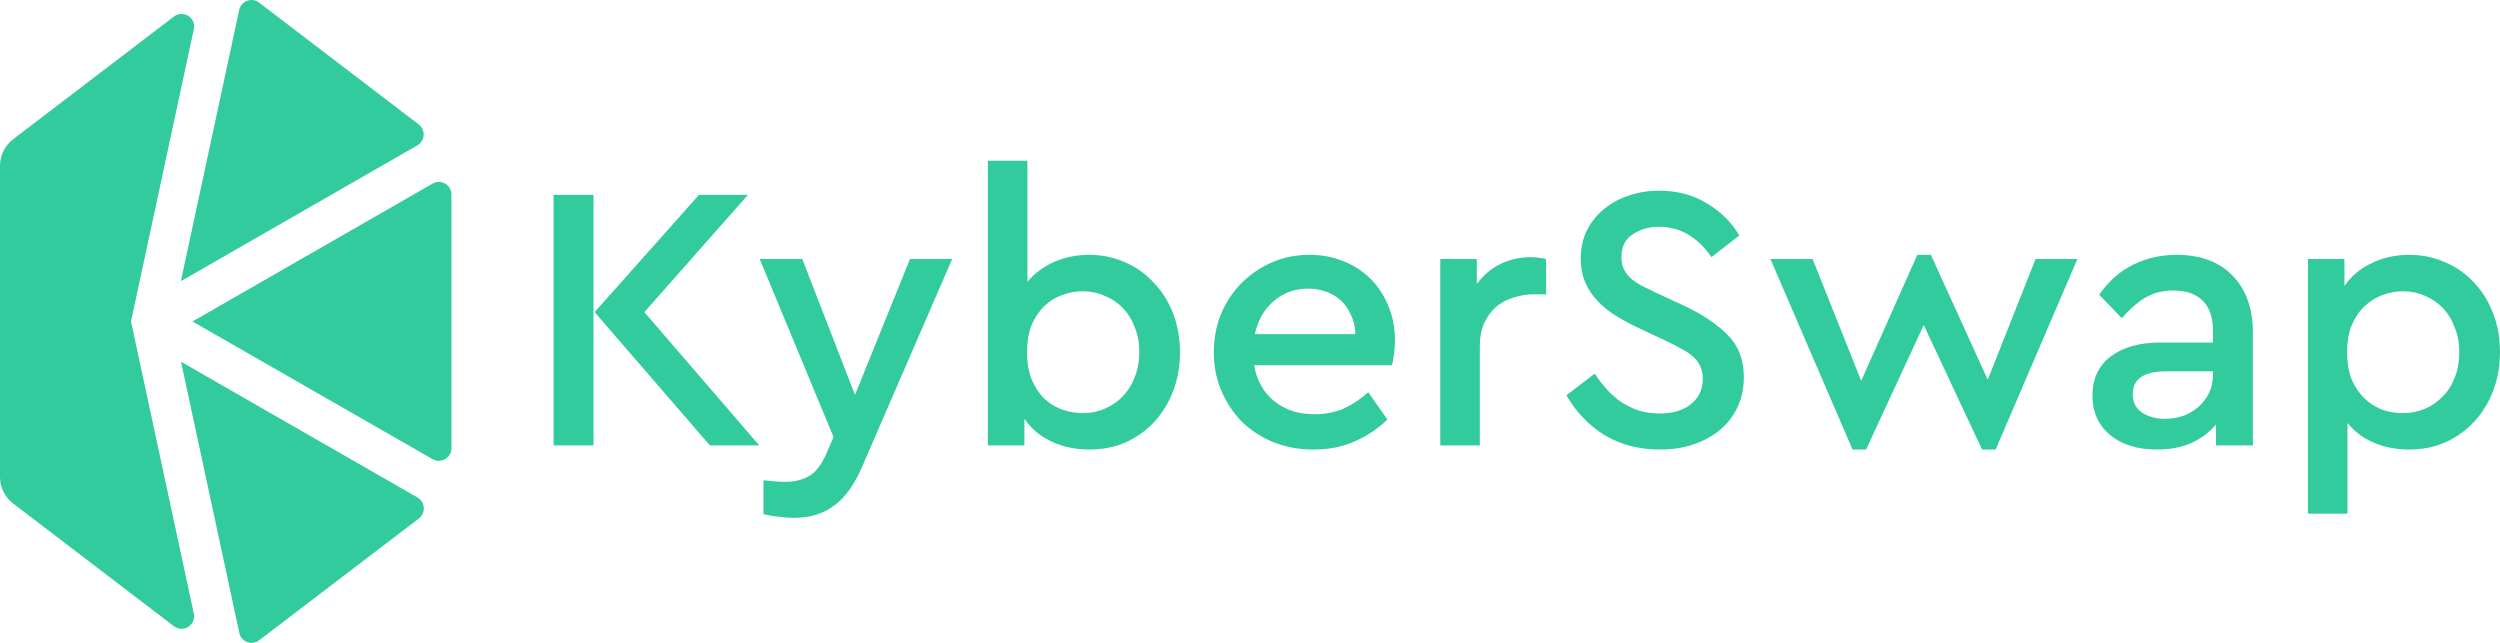
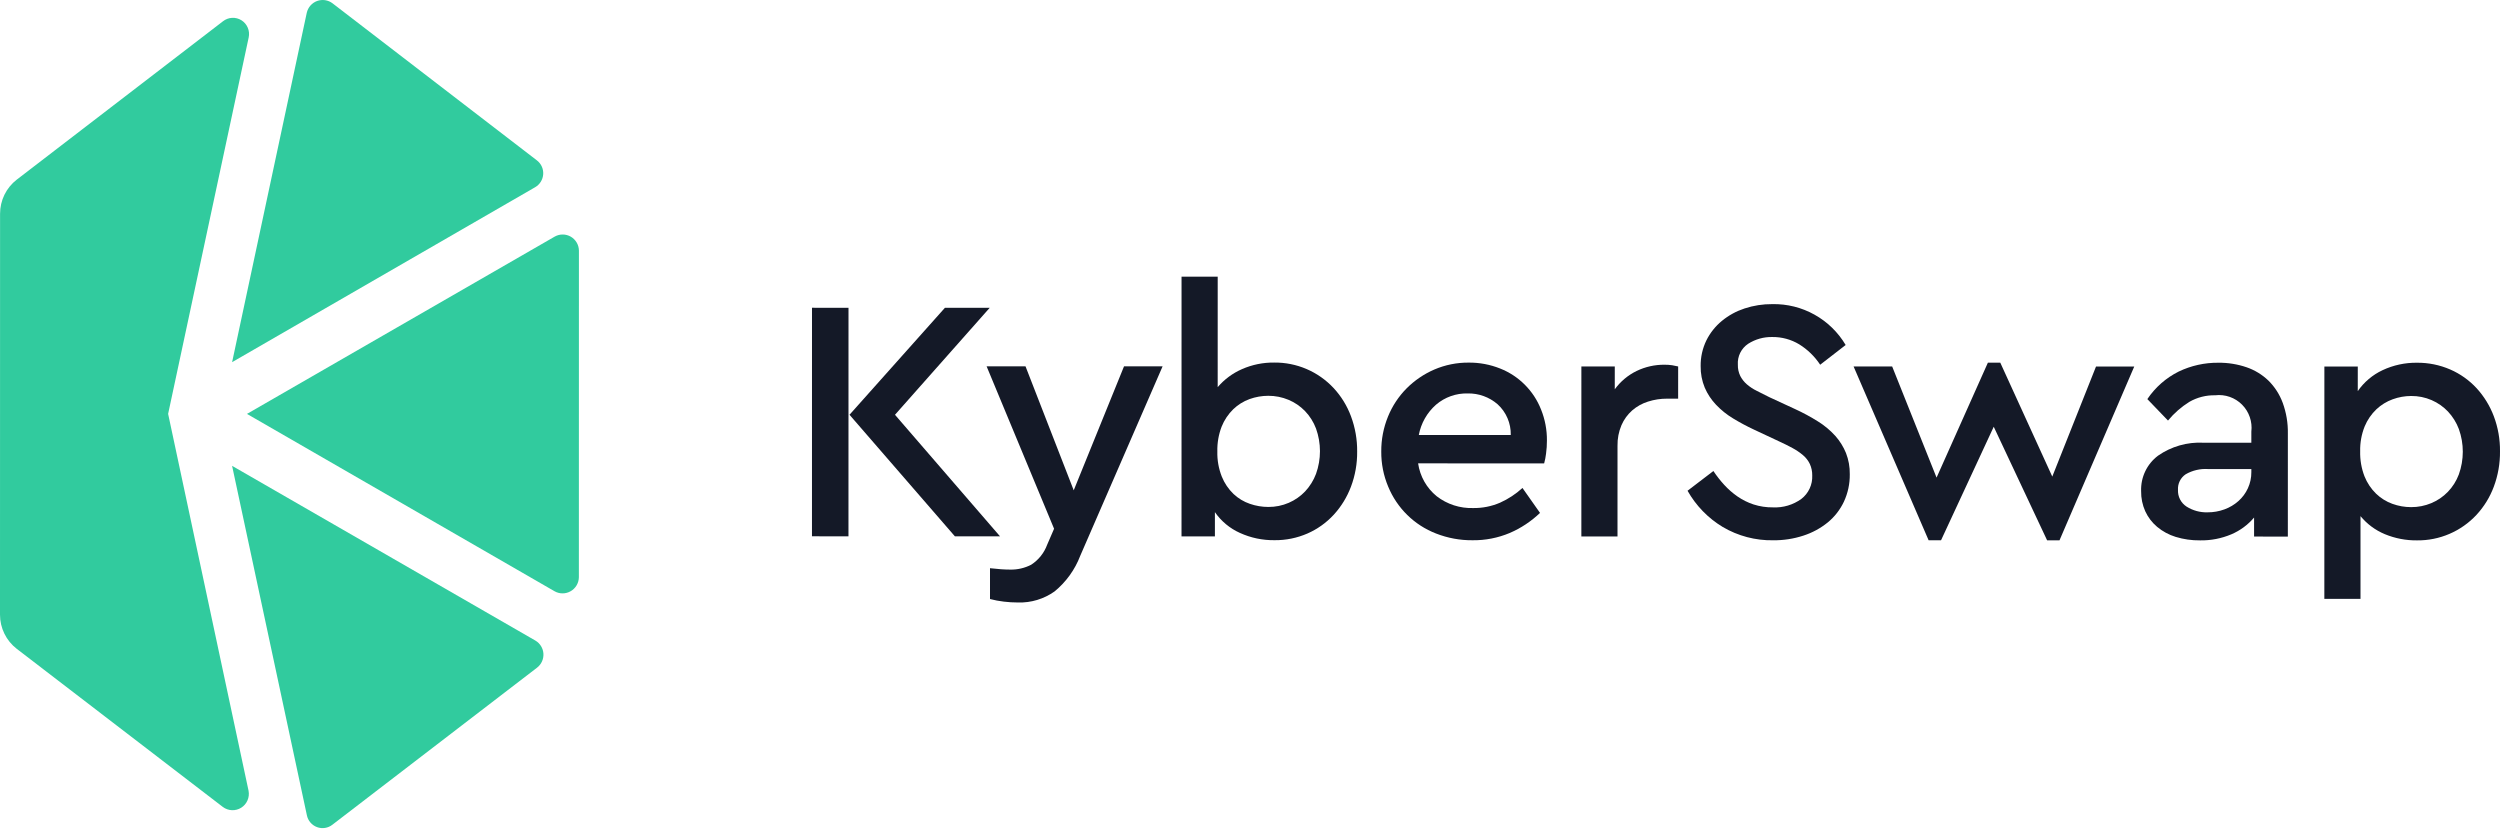
- <svg xmlns="http://www.w3.org/2000/svg" width="140" height="36" viewBox="0 0 140 36" fill="none">
-   <path d="M36.083 17.48L42.516 24.941H39.753L33.299 17.48L39.141 10.913H41.883L36.083 17.48ZM33.236 24.941H31V10.913H33.236V24.941Z" fill="#31CB9E" />
-   <path d="M48.281 26.131C47.845 27.151 47.317 27.881 46.699 28.32C46.094 28.773 45.349 29 44.463 29C44.182 29 43.894 28.979 43.598 28.936C43.303 28.908 43.022 28.858 42.755 28.788V26.896C43.008 26.924 43.233 26.945 43.43 26.96C43.627 26.974 43.816 26.981 43.999 26.981C44.477 26.981 44.899 26.882 45.265 26.683C45.644 26.485 45.975 26.074 46.256 25.451L46.678 24.473L42.544 14.505H44.927L47.88 22.114L50.959 14.505H53.321L48.281 26.131Z" fill="#31CB9E" />
-   <path d="M57.536 15.78C57.93 15.312 58.422 14.944 59.012 14.675C59.617 14.406 60.278 14.271 60.995 14.271C61.726 14.271 62.401 14.413 63.02 14.696C63.638 14.965 64.173 15.348 64.623 15.844C65.087 16.326 65.445 16.899 65.698 17.565C65.951 18.231 66.078 18.954 66.078 19.733C66.078 20.513 65.951 21.235 65.698 21.901C65.445 22.553 65.094 23.127 64.644 23.623C64.194 24.105 63.66 24.487 63.041 24.77C62.422 25.04 61.747 25.174 61.016 25.174C60.243 25.174 59.533 25.026 58.886 24.728C58.253 24.43 57.747 24.005 57.367 23.453V24.941H55.321V9H57.536V15.78ZM60.636 16.311C60.243 16.311 59.856 16.382 59.476 16.524C59.111 16.651 58.78 16.857 58.485 17.14C58.19 17.424 57.951 17.778 57.768 18.203C57.599 18.628 57.515 19.138 57.515 19.733C57.515 20.328 57.606 20.846 57.789 21.285C57.972 21.71 58.211 22.064 58.506 22.348C58.801 22.617 59.132 22.815 59.498 22.943C59.877 23.07 60.257 23.134 60.636 23.134C61.086 23.134 61.501 23.049 61.881 22.879C62.275 22.709 62.612 22.475 62.893 22.177C63.174 21.88 63.392 21.526 63.547 21.115C63.716 20.69 63.8 20.222 63.8 19.712C63.8 19.202 63.716 18.741 63.547 18.331C63.392 17.905 63.167 17.544 62.872 17.247C62.591 16.949 62.253 16.722 61.86 16.566C61.48 16.396 61.072 16.311 60.636 16.311Z" fill="#31CB9E" />
-   <path d="M73.33 14.271C74.019 14.271 74.659 14.391 75.25 14.632C75.84 14.873 76.346 15.206 76.768 15.631C77.19 16.056 77.52 16.566 77.76 17.162C77.999 17.742 78.118 18.373 78.118 19.053C78.118 19.337 78.097 19.606 78.055 19.861C78.027 20.116 77.992 20.314 77.949 20.456H70.23C70.385 21.32 70.764 21.993 71.369 22.475C71.973 22.957 72.719 23.198 73.605 23.198C74.209 23.198 74.757 23.091 75.25 22.879C75.742 22.652 76.199 22.348 76.621 21.965L77.696 23.495C77.148 24.02 76.529 24.43 75.84 24.728C75.165 25.026 74.406 25.174 73.562 25.174C72.761 25.174 72.016 25.04 71.327 24.77C70.638 24.487 70.047 24.105 69.555 23.623C69.063 23.127 68.676 22.546 68.395 21.88C68.114 21.214 67.973 20.498 67.973 19.733C67.973 18.968 68.107 18.253 68.374 17.587C68.655 16.921 69.035 16.347 69.513 15.865C70.005 15.369 70.574 14.979 71.221 14.696C71.868 14.413 72.571 14.271 73.33 14.271ZM73.267 16.163C72.508 16.163 71.861 16.396 71.327 16.864C70.792 17.317 70.441 17.934 70.272 18.713H75.903C75.889 18.302 75.805 17.941 75.65 17.629C75.51 17.303 75.32 17.034 75.081 16.822C74.856 16.609 74.582 16.446 74.258 16.333C73.949 16.219 73.619 16.163 73.267 16.163Z" fill="#31CB9E" />
-   <path d="M85.739 14.399C85.921 14.399 86.076 14.413 86.203 14.441C86.343 14.455 86.47 14.476 86.582 14.505V16.481H85.907C85.499 16.481 85.106 16.545 84.726 16.673C84.361 16.786 84.037 16.963 83.756 17.204C83.489 17.445 83.271 17.75 83.102 18.118C82.948 18.472 82.87 18.89 82.87 19.372V24.941H80.656V14.505H82.701V15.908C83.067 15.412 83.51 15.036 84.03 14.781C84.564 14.526 85.134 14.399 85.739 14.399Z" fill="#31CB9E" />
-   <path d="M92.909 10.679C93.936 10.679 94.836 10.92 95.609 11.402C96.382 11.869 96.98 12.464 97.402 13.187L95.841 14.399C95.476 13.86 95.047 13.442 94.555 13.145C94.062 12.847 93.514 12.698 92.909 12.698C92.347 12.698 91.855 12.84 91.433 13.123C91.011 13.393 90.8 13.818 90.8 14.399C90.8 14.682 90.85 14.916 90.948 15.1C91.046 15.284 91.18 15.454 91.349 15.61C91.517 15.752 91.721 15.886 91.96 16.014C92.199 16.127 92.46 16.255 92.741 16.396L94.302 17.119C95.356 17.615 96.179 18.168 96.769 18.777C97.36 19.372 97.655 20.151 97.655 21.115C97.655 21.738 97.535 22.305 97.296 22.815C97.057 23.311 96.727 23.736 96.305 24.09C95.883 24.43 95.384 24.7 94.808 24.898C94.245 25.082 93.634 25.174 92.973 25.174C91.792 25.174 90.751 24.905 89.851 24.367C88.966 23.814 88.255 23.07 87.721 22.135L89.303 20.924C89.5 21.221 89.718 21.504 89.957 21.774C90.196 22.043 90.463 22.284 90.758 22.496C91.067 22.695 91.398 22.858 91.749 22.985C92.115 23.099 92.516 23.155 92.952 23.155C93.669 23.155 94.245 22.985 94.681 22.645C95.131 22.291 95.356 21.809 95.356 21.2C95.356 20.931 95.307 20.697 95.209 20.498C95.11 20.286 94.969 20.102 94.787 19.946C94.604 19.79 94.386 19.648 94.133 19.521C93.894 19.379 93.62 19.237 93.31 19.096L91.771 18.373C91.321 18.16 90.899 17.934 90.505 17.693C90.111 17.452 89.767 17.176 89.472 16.864C89.176 16.552 88.944 16.205 88.776 15.822C88.607 15.426 88.522 14.979 88.522 14.483C88.522 13.903 88.635 13.378 88.86 12.911C89.099 12.443 89.415 12.046 89.809 11.72C90.217 11.38 90.681 11.125 91.201 10.955C91.735 10.771 92.305 10.679 92.909 10.679Z" fill="#31CB9E" />
-   <path d="M111.314 21.264L113.992 14.505H116.333L111.756 25.174H110.997L107.728 18.203L104.501 25.174H103.742L99.144 14.505H101.506L104.227 21.327L107.369 14.271H108.129L111.314 21.264Z" fill="#31CB9E" />
-   <path d="M121.901 14.271C122.534 14.271 123.11 14.363 123.63 14.547C124.151 14.732 124.594 15.008 124.959 15.376C125.339 15.73 125.634 16.184 125.845 16.736C126.056 17.275 126.161 17.905 126.161 18.628V24.941H124.094V23.771C123.729 24.211 123.265 24.558 122.702 24.813C122.14 25.054 121.5 25.174 120.783 25.174C119.686 25.174 118.808 24.898 118.147 24.345C117.5 23.793 117.177 23.063 117.177 22.156C117.177 21.221 117.514 20.491 118.189 19.967C118.878 19.443 119.813 19.181 120.994 19.181H123.926V18.5C123.926 17.778 123.736 17.225 123.356 16.843C122.977 16.46 122.428 16.269 121.711 16.269C121.107 16.269 120.579 16.404 120.129 16.673C119.679 16.942 119.243 17.325 118.822 17.82L117.556 16.503C118.091 15.738 118.723 15.178 119.454 14.824C120.2 14.455 121.015 14.271 121.901 14.271ZM121.247 23.453C121.613 23.453 121.957 23.396 122.281 23.283C122.604 23.155 122.885 22.985 123.124 22.773C123.377 22.546 123.574 22.284 123.715 21.986C123.855 21.689 123.926 21.356 123.926 20.987V20.796H121.268C120.678 20.796 120.221 20.902 119.897 21.115C119.588 21.327 119.433 21.646 119.433 22.071C119.433 22.525 119.609 22.872 119.961 23.113C120.312 23.339 120.741 23.453 121.247 23.453Z" fill="#31CB9E" />
-   <path d="M134.917 14.271C135.648 14.271 136.323 14.413 136.942 14.696C137.575 14.965 138.116 15.348 138.566 15.844C139.016 16.326 139.367 16.899 139.62 17.565C139.873 18.217 140 18.933 140 19.712C140 20.491 139.873 21.214 139.62 21.88C139.367 22.546 139.009 23.127 138.545 23.623C138.095 24.105 137.56 24.487 136.942 24.77C136.323 25.04 135.648 25.174 134.917 25.174C134.2 25.174 133.539 25.047 132.934 24.792C132.344 24.537 131.852 24.168 131.458 23.686V28.766H129.244V14.505H131.289V16.014C131.669 15.461 132.175 15.036 132.808 14.739C133.441 14.427 134.144 14.271 134.917 14.271ZM134.558 16.311C134.179 16.311 133.799 16.382 133.42 16.524C133.054 16.651 132.724 16.857 132.428 17.14C132.133 17.41 131.894 17.757 131.711 18.182C131.528 18.607 131.437 19.117 131.437 19.712C131.437 20.307 131.521 20.817 131.69 21.242C131.873 21.667 132.112 22.022 132.407 22.305C132.702 22.588 133.033 22.801 133.398 22.943C133.778 23.07 134.165 23.134 134.558 23.134C134.994 23.134 135.402 23.056 135.782 22.9C136.175 22.73 136.513 22.496 136.794 22.199C137.089 21.901 137.314 21.547 137.469 21.136C137.638 20.711 137.722 20.243 137.722 19.733C137.722 19.223 137.638 18.763 137.469 18.352C137.314 17.927 137.096 17.565 136.815 17.268C136.534 16.97 136.197 16.736 135.803 16.566C135.423 16.396 135.008 16.311 134.558 16.311Z" fill="#31CB9E" />
-   <path fill-rule="evenodd" clip-rule="evenodd" d="M14.509 0.146L23.449 6.969C23.848 7.279 23.808 7.889 23.368 8.142L10.129 15.746L13.394 0.561C13.5 0.057 14.094 -0.171 14.509 0.146ZM24.223 25.712L10.78 18.002L24.223 10.283C24.695 10.014 25.281 10.348 25.281 10.894V25.102C25.281 25.639 24.695 25.981 24.223 25.712ZM14.509 35.858L23.457 29.035C23.856 28.725 23.816 28.114 23.384 27.862L10.137 20.257L13.402 35.442C13.5 35.947 14.102 36.167 14.509 35.858ZM10.853 1.636L7.336 18.002L10.853 34.359C10.992 35.002 10.259 35.466 9.738 35.067L0.733 28.195C0.269 27.845 0 27.292 0 26.713V9.281C0 8.703 0.269 8.15 0.733 7.799L9.738 0.927C10.259 0.529 10.992 0.993 10.853 1.636Z" fill="#31CB9E" />
+ <svg xmlns="http://www.w3.org/2000/svg" width="160" height="53" viewBox="0 0 160 53" fill="none">
+   <path d="M15.806 26.49L35.491 37.84C35.649 37.93 35.827 37.977 36.008 37.976C36.188 37.975 36.366 37.928 36.523 37.837C36.68 37.747 36.811 37.617 36.903 37.461C36.995 37.304 37.045 37.126 37.048 36.944L37.051 16.042C37.049 15.86 37 15.681 36.908 15.524C36.816 15.367 36.685 15.237 36.528 15.146C36.371 15.056 36.193 15.008 36.012 15.008C35.831 15.008 35.652 15.055 35.495 15.146L15.806 26.49Z" fill="#31CB9E" />
+   <path d="M34.348 10.254L21.28 0.211C21.141 0.105 20.977 0.037 20.805 0.011C20.632 -0.014 20.456 0.004 20.292 0.064C20.129 0.125 19.983 0.225 19.867 0.357C19.752 0.489 19.672 0.647 19.633 0.818L14.855 23.178L34.242 11.986C34.392 11.901 34.518 11.78 34.609 11.634C34.701 11.488 34.754 11.321 34.765 11.149C34.776 10.976 34.743 10.804 34.67 10.648C34.597 10.491 34.486 10.356 34.348 10.254Z" fill="#31CB9E" />
+   <path d="M21.271 52.784L34.372 42.73C34.508 42.626 34.616 42.489 34.686 42.334C34.757 42.178 34.789 42.007 34.779 41.835C34.768 41.664 34.716 41.498 34.627 41.352C34.537 41.206 34.414 41.085 34.267 40.998L14.854 29.814L19.64 52.176C19.674 52.347 19.752 52.507 19.866 52.64C19.979 52.772 20.124 52.874 20.288 52.935C20.451 52.996 20.627 53.014 20.799 52.987C20.971 52.961 21.133 52.891 21.271 52.784Z" fill="#31CB9E" />
+   <path d="M10.76 26.488L15.916 2.396C15.961 2.188 15.94 1.97 15.857 1.774C15.775 1.577 15.634 1.411 15.454 1.298C15.274 1.185 15.063 1.13 14.851 1.142C14.639 1.154 14.436 1.231 14.269 1.363L1.077 11.493C0.743 11.75 0.472 12.081 0.286 12.46C0.1 12.84 0.004 13.257 0.004 13.68L4.37658e-06 39.337C-0.001 39.76 0.096 40.178 0.282 40.557C0.468 40.937 0.738 41.268 1.072 41.525L14.261 51.644C14.429 51.77 14.631 51.843 14.841 51.852C15.05 51.861 15.258 51.806 15.436 51.695C15.614 51.583 15.755 51.42 15.839 51.226C15.923 51.033 15.947 50.819 15.908 50.611L10.76 26.488Z" fill="#31CB9E" />
+   <path d="M113.428 19.464C114.37 19.445 115.301 19.676 116.125 20.136C116.95 20.595 117.639 21.266 118.122 22.08L116.491 23.343C116.143 22.814 115.684 22.368 115.146 22.035C114.627 21.723 114.032 21.562 113.427 21.569C112.882 21.557 112.345 21.707 111.884 22.001C111.666 22.146 111.49 22.346 111.373 22.582C111.257 22.817 111.205 23.079 111.223 23.342C111.216 23.591 111.269 23.838 111.377 24.062C111.482 24.264 111.624 24.445 111.795 24.594C111.99 24.761 112.204 24.903 112.435 25.015C112.684 25.141 112.956 25.278 113.25 25.425L114.881 26.179C115.39 26.412 115.884 26.678 116.358 26.977C116.766 27.23 117.137 27.54 117.46 27.897C117.748 28.221 117.979 28.592 118.143 28.994C118.31 29.425 118.393 29.884 118.386 30.346C118.395 30.954 118.266 31.556 118.01 32.108C117.767 32.623 117.413 33.077 116.974 33.437C116.512 33.811 115.985 34.096 115.42 34.279C114.797 34.483 114.146 34.584 113.491 34.578C112.354 34.599 111.232 34.304 110.251 33.724C109.315 33.16 108.541 32.362 108.003 31.408L109.657 30.145C109.865 30.458 110.097 30.755 110.351 31.032C110.605 31.31 110.89 31.559 111.199 31.774C111.515 31.992 111.86 32.164 112.224 32.284C112.626 32.414 113.047 32.477 113.47 32.472C114.119 32.503 114.76 32.312 115.288 31.93C115.514 31.755 115.696 31.528 115.817 31.267C115.938 31.007 115.995 30.721 115.983 30.434C115.988 30.178 115.935 29.924 115.829 29.692C115.723 29.474 115.573 29.281 115.387 29.126C115.179 28.952 114.954 28.8 114.715 28.672C114.458 28.532 114.168 28.388 113.845 28.24L112.236 27.486C111.783 27.274 111.342 27.037 110.914 26.777C110.517 26.538 110.154 26.247 109.834 25.912C109.529 25.593 109.282 25.221 109.106 24.815C108.924 24.377 108.834 23.905 108.842 23.43C108.834 22.862 108.959 22.301 109.206 21.79C109.445 21.307 109.783 20.881 110.198 20.539C110.63 20.184 111.123 19.914 111.653 19.741C112.226 19.553 112.825 19.459 113.428 19.464Z" fill="#141927" />
+   <path d="M131.346 30.502L134.146 23.456L136.593 23.456L131.808 34.58H131.015L127.599 27.311L124.226 34.579H123.432L118.629 23.453L121.098 23.453L123.94 30.567L127.225 23.211H128.018L131.346 30.502Z" fill="#141927" />
+   <path d="M141.971 23.215C142.585 23.208 143.197 23.305 143.778 23.504C144.301 23.683 144.778 23.974 145.178 24.357C145.582 24.757 145.894 25.241 146.092 25.776C146.324 26.41 146.436 27.083 146.423 27.759L146.422 34.341L144.261 34.34V33.122C143.867 33.589 143.368 33.957 142.807 34.196C142.172 34.464 141.489 34.596 140.801 34.584C140.275 34.59 139.75 34.515 139.247 34.362C138.812 34.229 138.407 34.011 138.057 33.719C137.733 33.447 137.473 33.106 137.296 32.721C137.116 32.318 137.025 31.879 137.032 31.436C137.016 30.998 137.105 30.562 137.294 30.166C137.482 29.771 137.763 29.427 138.112 29.165C138.964 28.571 139.987 28.279 141.022 28.334L144.086 28.335L144.086 27.625C144.124 27.311 144.089 26.992 143.986 26.692C143.883 26.393 143.714 26.121 143.491 25.897C143.268 25.673 142.998 25.503 142.7 25.399C142.402 25.295 142.085 25.261 141.772 25.298C141.193 25.285 140.622 25.43 140.119 25.719C139.602 26.041 139.14 26.445 138.752 26.916L137.43 25.542C137.936 24.79 138.627 24.183 139.436 23.78C140.228 23.4 141.094 23.207 141.971 23.215ZM141.286 32.789C141.654 32.791 142.02 32.727 142.366 32.6C142.694 32.481 142.997 32.301 143.258 32.069C143.515 31.841 143.722 31.562 143.865 31.249C144.013 30.926 144.089 30.574 144.086 30.218V30.019L141.308 30.019C140.812 29.988 140.318 30.104 139.887 30.351C139.724 30.459 139.593 30.608 139.506 30.783C139.419 30.958 139.379 31.153 139.391 31.348C139.38 31.56 139.426 31.771 139.522 31.96C139.619 32.149 139.764 32.308 139.941 32.423C140.343 32.676 140.811 32.804 141.286 32.789H141.286Z" fill="#141927" />
+   <path d="M154.689 23.215C155.42 23.209 156.145 23.356 156.816 23.648C157.454 23.925 158.028 24.333 158.502 24.845C158.98 25.367 159.354 25.977 159.604 26.64C159.874 27.358 160.008 28.121 160 28.889C160.007 29.661 159.873 30.427 159.603 31.15C159.354 31.819 158.975 32.433 158.49 32.956C158.003 33.477 157.413 33.891 156.759 34.171C156.104 34.452 155.399 34.592 154.687 34.584C153.981 34.592 153.279 34.456 152.626 34.185C152.022 33.934 151.489 33.538 151.072 33.032L151.072 38.328L148.758 38.328L148.76 23.458L150.898 23.458L150.897 25.032C151.299 24.452 151.847 23.989 152.485 23.691C153.175 23.368 153.928 23.205 154.689 23.215ZM154.314 25.343C153.912 25.344 153.513 25.415 153.135 25.553C152.746 25.693 152.389 25.912 152.088 26.196C151.765 26.505 151.509 26.878 151.338 27.292C151.135 27.799 151.038 28.342 151.051 28.888C151.038 29.433 151.131 29.975 151.327 30.483C151.493 30.901 151.744 31.278 152.065 31.592C152.364 31.881 152.72 32.104 153.111 32.245C153.497 32.385 153.903 32.457 154.313 32.456C154.755 32.459 155.194 32.372 155.602 32.202C156 32.036 156.36 31.791 156.661 31.481C156.969 31.16 157.209 30.78 157.366 30.363C157.703 29.424 157.704 28.398 157.367 27.459C157.21 27.044 156.974 26.664 156.672 26.34C156.376 26.028 156.02 25.78 155.626 25.609C155.212 25.429 154.765 25.339 154.314 25.343V25.343Z" fill="#141927" />
+   <path d="M54.302 34.324L51.966 34.323L51.968 19.697L54.304 19.698L54.302 34.324ZM57.279 26.546L64.001 34.325L61.113 34.325L54.369 26.545L60.476 19.698L63.342 19.699L57.279 26.546Z" fill="#141927" />
+   <path d="M69.136 35.569C68.796 36.46 68.229 37.247 67.493 37.851C66.808 38.337 65.984 38.586 65.146 38.559C64.844 38.559 64.542 38.54 64.242 38.504C63.945 38.469 63.65 38.413 63.36 38.338V36.365C63.625 36.395 63.86 36.417 64.066 36.432C64.272 36.446 64.47 36.454 64.661 36.454C65.124 36.463 65.582 36.356 65.994 36.144C66.466 35.839 66.826 35.388 67.02 34.859L67.461 33.84L63.143 23.445L65.633 23.446L68.718 31.38L71.937 23.447L74.406 23.447L69.136 35.569Z" fill="#141927" />
+   <path d="M77.932 24.777C78.357 24.28 78.888 23.886 79.486 23.625C80.136 23.339 80.838 23.195 81.547 23.204C82.259 23.196 82.964 23.337 83.618 23.617C84.273 23.898 84.862 24.312 85.349 24.833C85.835 25.356 86.213 25.97 86.462 26.64C86.731 27.362 86.866 28.129 86.858 28.9C86.866 29.668 86.732 30.431 86.461 31.149C86.211 31.813 85.837 32.422 85.359 32.944C84.888 33.454 84.318 33.861 83.684 34.141C83.016 34.433 82.295 34.58 81.568 34.572C80.804 34.582 80.048 34.423 79.353 34.106C78.71 33.818 78.157 33.358 77.754 32.777V34.328L75.617 34.328L75.619 17.707L77.933 17.707L77.932 24.777ZM81.172 25.331C80.763 25.331 80.356 25.402 79.971 25.541C79.58 25.683 79.223 25.906 78.924 26.195C78.603 26.509 78.352 26.886 78.185 27.303C77.99 27.811 77.896 28.354 77.91 28.899C77.896 29.448 77.994 29.995 78.196 30.505C78.365 30.924 78.62 31.302 78.945 31.614C79.245 31.897 79.602 32.112 79.992 32.245C80.371 32.377 80.77 32.444 81.171 32.445C81.622 32.449 82.069 32.358 82.483 32.179C82.877 32.009 83.233 31.76 83.53 31.448C83.832 31.124 84.068 30.744 84.225 30.329C84.562 29.391 84.562 28.364 84.225 27.426C84.068 27.009 83.828 26.628 83.52 26.307C83.219 25.997 82.859 25.752 82.462 25.587C82.053 25.416 81.615 25.329 81.172 25.331V25.331Z" fill="#141927" />
+   <path d="M94.001 23.207C94.687 23.201 95.368 23.329 96.006 23.584C96.599 23.817 97.138 24.171 97.589 24.623C98.04 25.075 98.394 25.615 98.628 26.211C98.882 26.841 99.009 27.515 99.003 28.194C99.004 28.476 98.985 28.757 98.947 29.036C98.922 29.246 98.881 29.453 98.826 29.657L90.759 29.655C90.878 30.483 91.303 31.235 91.95 31.761C92.618 32.276 93.443 32.542 94.285 32.515C94.876 32.523 95.462 32.406 96.004 32.172C96.529 31.936 97.013 31.618 97.438 31.23L98.561 32.826C97.996 33.367 97.339 33.802 96.622 34.111C95.868 34.428 95.058 34.586 94.241 34.576C93.442 34.583 92.649 34.436 91.904 34.144C91.218 33.878 90.592 33.475 90.066 32.959C89.539 32.442 89.123 31.823 88.842 31.14C88.545 30.432 88.395 29.67 88.401 28.902C88.395 28.134 88.541 27.373 88.831 26.663C89.105 25.988 89.509 25.374 90.021 24.858C90.531 24.346 91.134 23.936 91.796 23.65C92.492 23.351 93.243 23.2 94.001 23.207ZM93.933 25.18C93.192 25.161 92.471 25.417 91.906 25.9C91.333 26.404 90.945 27.086 90.804 27.838L96.689 27.839C96.697 27.468 96.626 27.1 96.479 26.76C96.333 26.419 96.115 26.114 95.84 25.867C95.31 25.411 94.631 25.166 93.933 25.18Z" fill="#141927" />
+   <path d="M106.52 23.342C106.686 23.34 106.852 23.352 107.016 23.375C107.156 23.397 107.284 23.423 107.402 23.453L107.401 25.514L106.696 25.514C106.281 25.512 105.868 25.575 105.473 25.702C105.1 25.818 104.755 26.011 104.459 26.267C104.165 26.527 103.932 26.848 103.775 27.209C103.598 27.625 103.512 28.075 103.521 28.527L103.52 34.333L101.207 34.333L101.208 23.452L103.346 23.452L103.345 24.915C103.709 24.414 104.19 24.011 104.746 23.741C105.3 23.474 105.906 23.338 106.52 23.342Z" fill="#141927" />
</svg>
